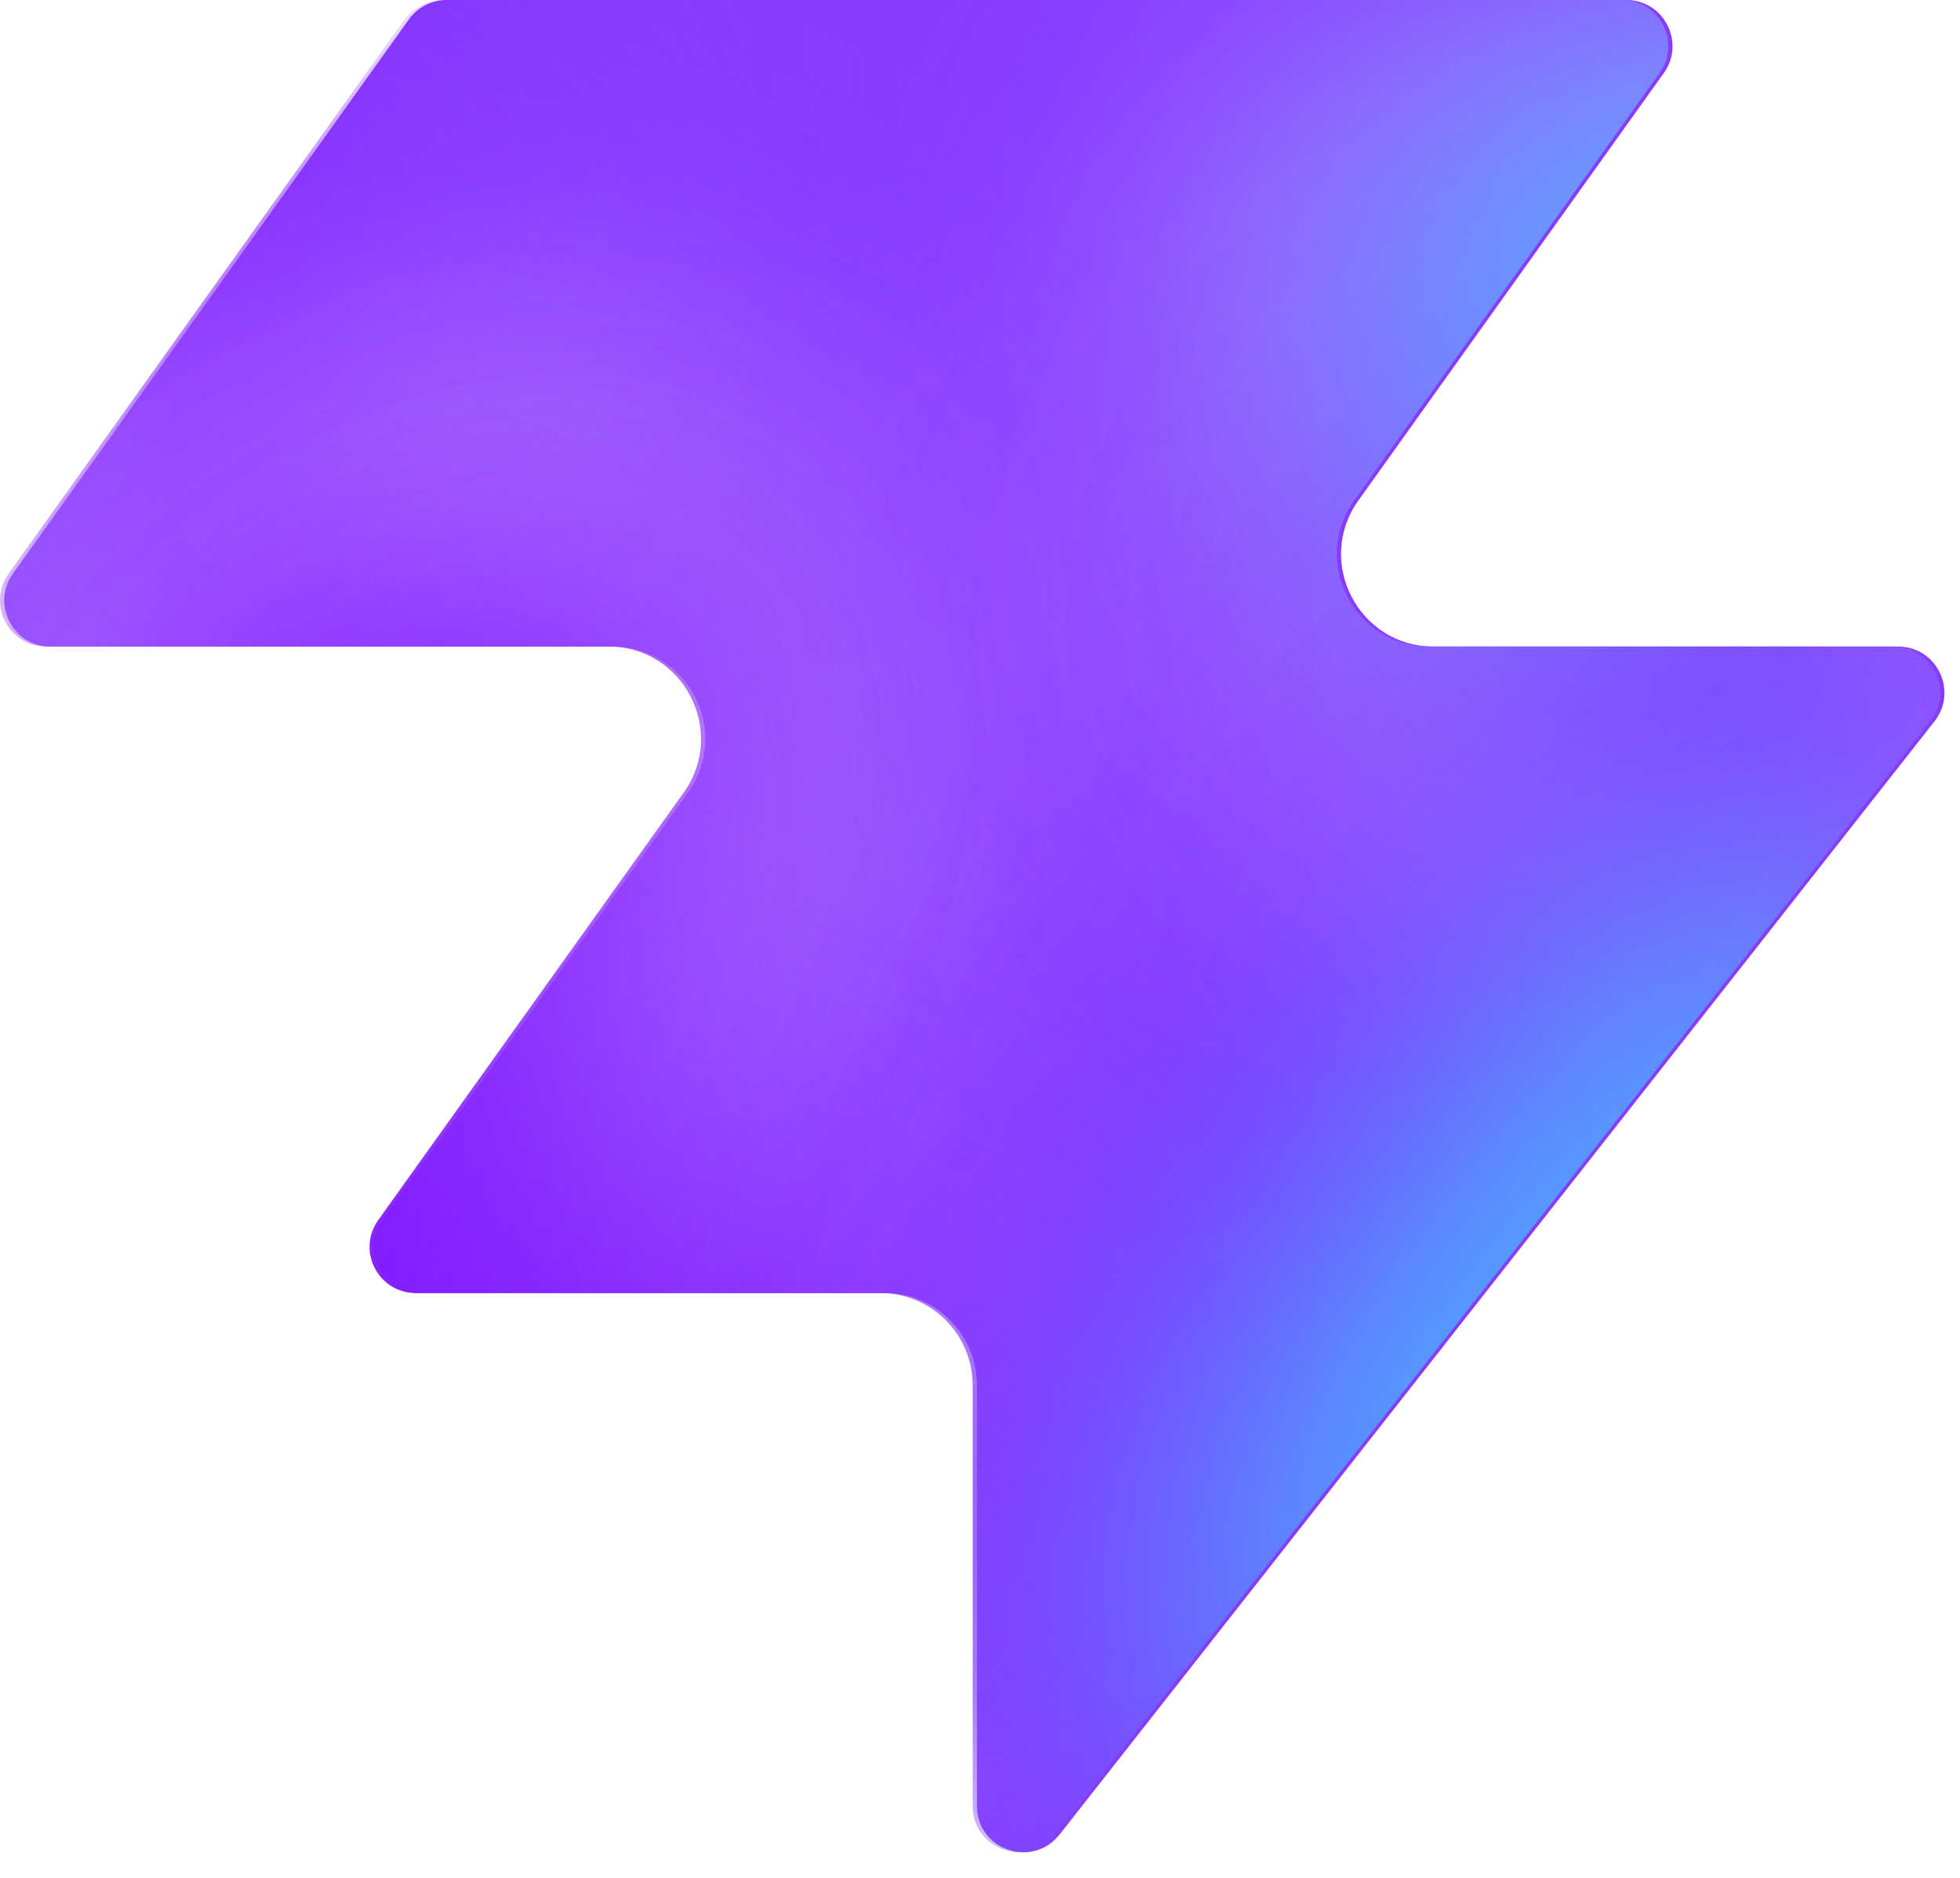
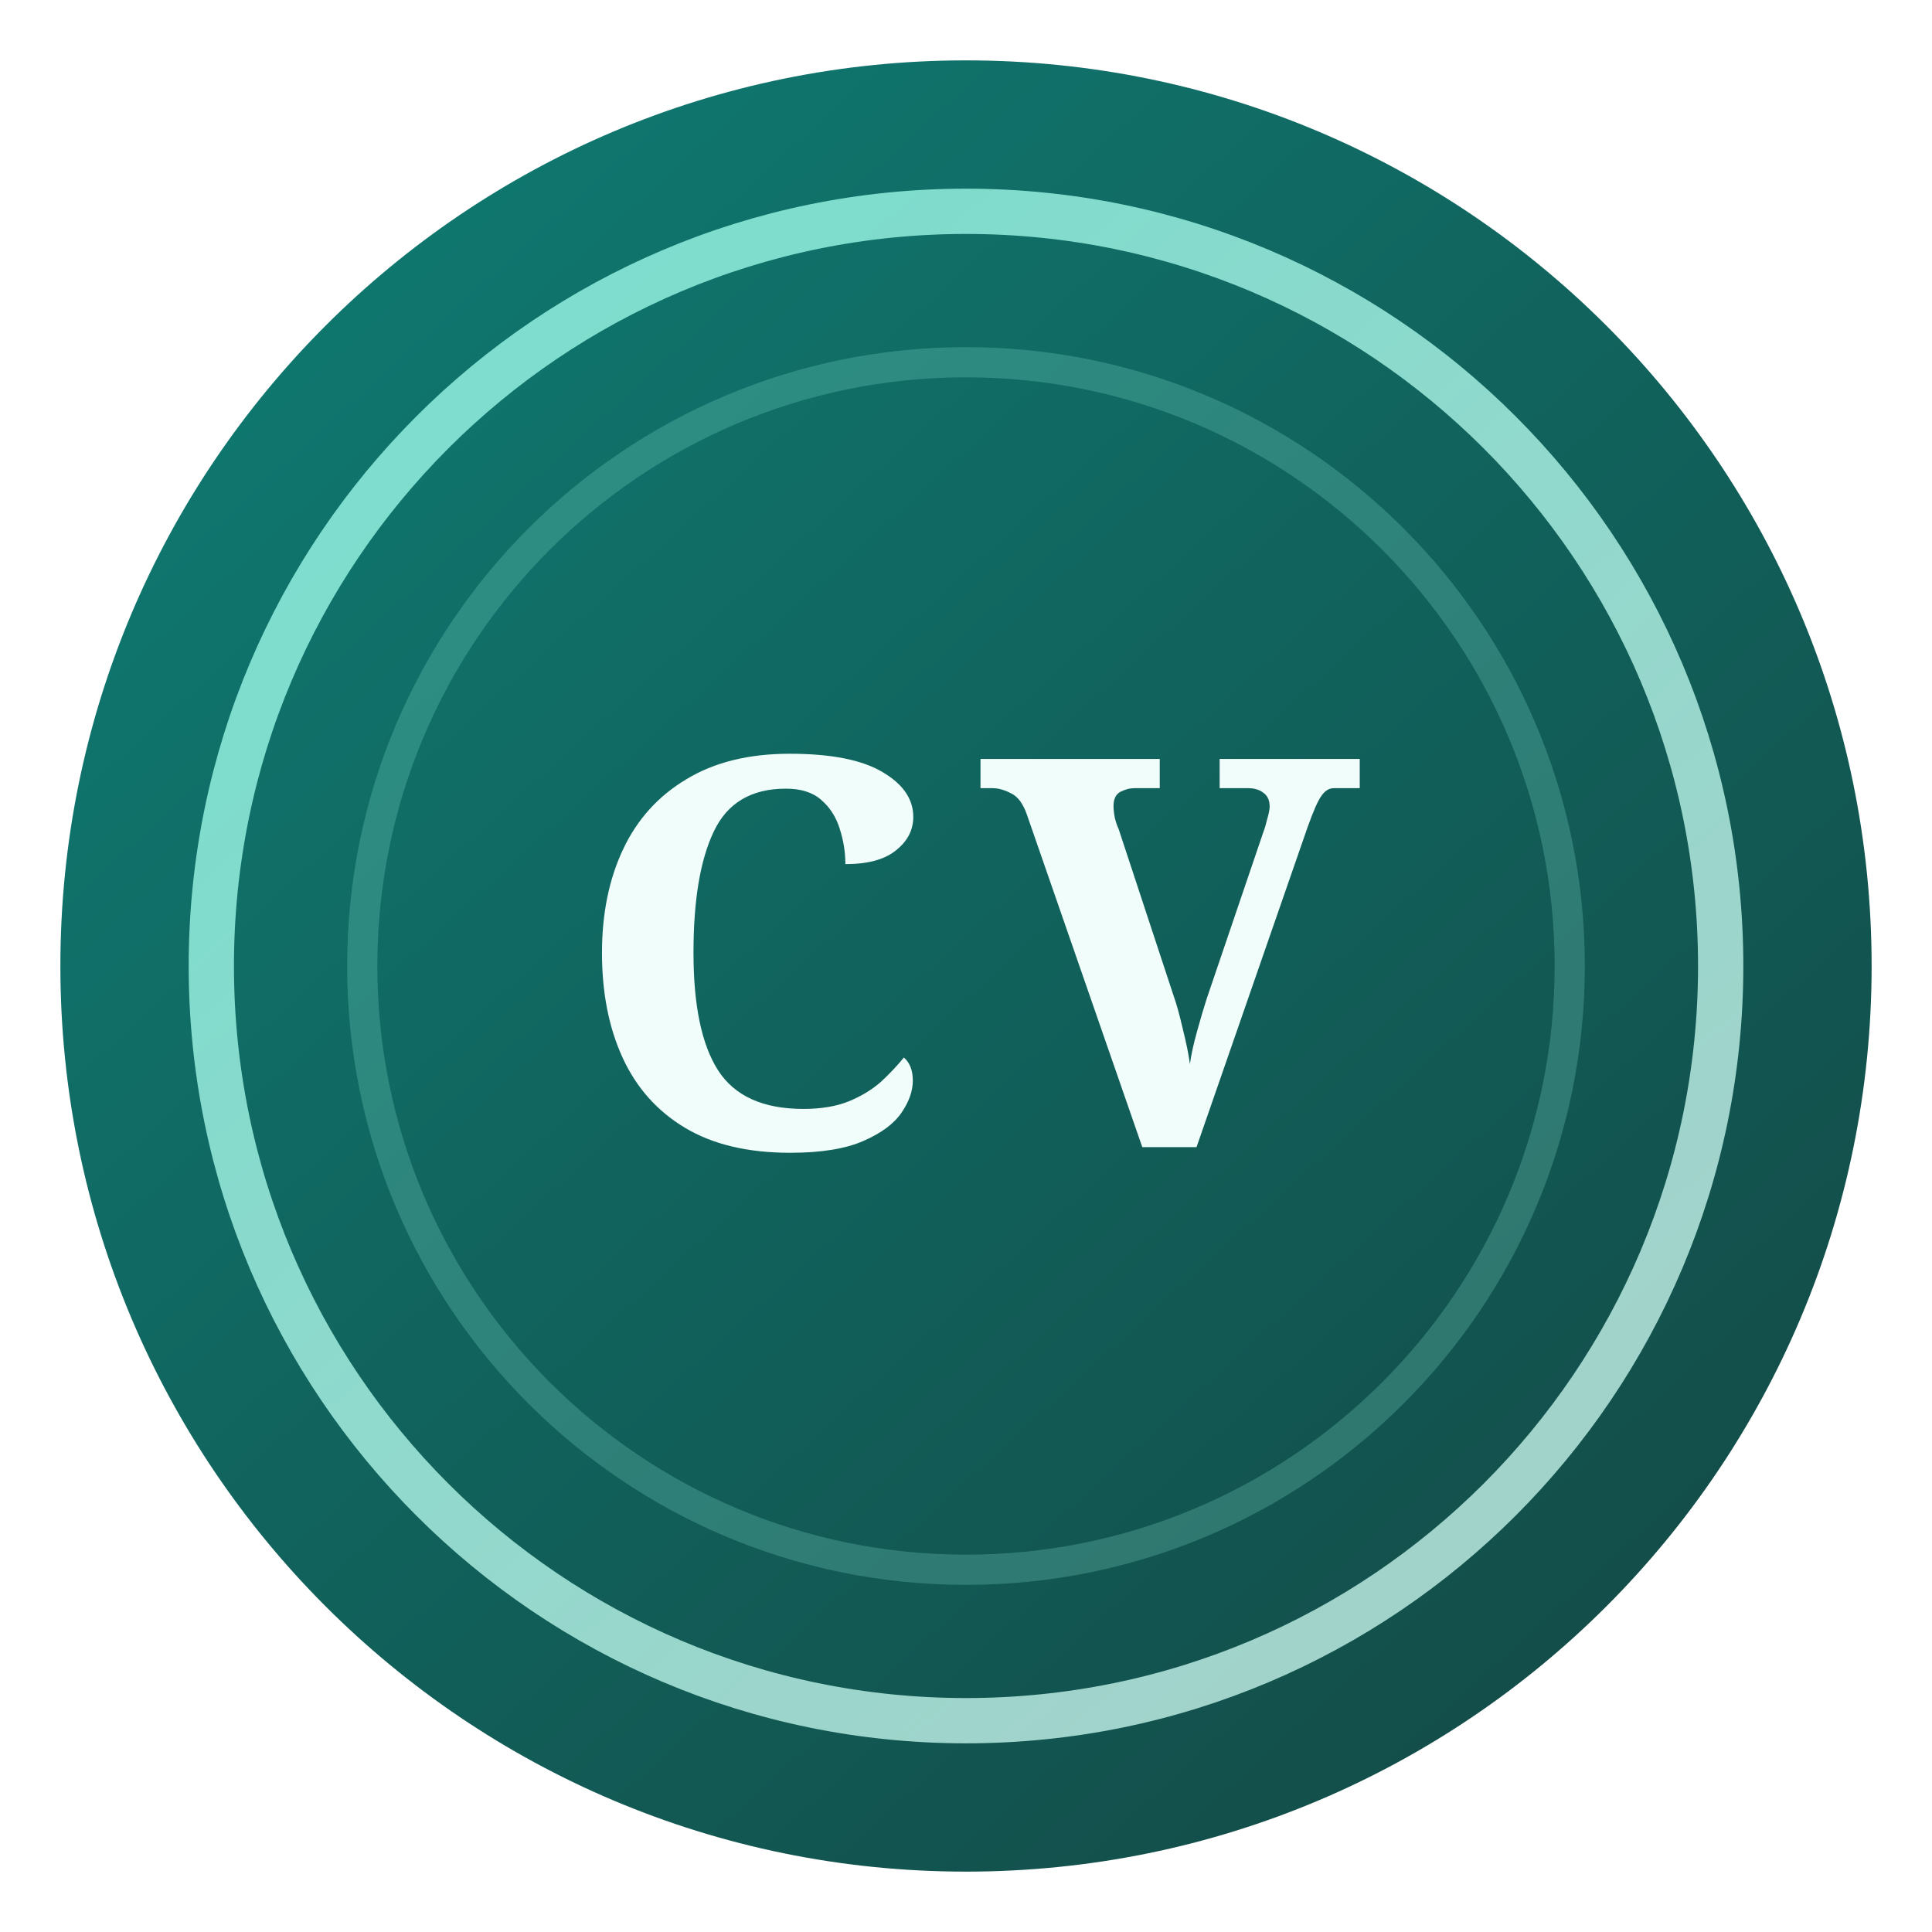
- <svg xmlns="http://www.w3.org/2000/svg" width="48" height="46" fill="none" viewBox="0 0 48 46">
-   <path fill="#863bff" d="M25.946 44.938c-.664.845-2.021.375-2.021-.698V33.937a2.26 2.26 0 0 0-2.262-2.262H10.287c-.92 0-1.456-1.04-.92-1.788l7.48-10.471c1.07-1.497 0-3.578-1.842-3.578H1.237c-.92 0-1.456-1.04-.92-1.788L10.013.474c.214-.297.556-.474.92-.474h28.894c.92 0 1.456 1.04.92 1.788l-7.48 10.471c-1.07 1.498 0 3.579 1.842 3.579h11.377c.943 0 1.473 1.088.89 1.83L25.947 44.94z" style="fill:#863bff;fill:color(display-p3 .525 .23 1);fill-opacity:1" />
-   <mask id="a" width="48" height="46" x="0" y="0" maskUnits="userSpaceOnUse" style="mask-type:alpha">
-     <path fill="#000" d="M25.842 44.938c-.664.844-2.021.375-2.021-.698V33.937a2.26 2.26 0 0 0-2.262-2.262H10.183c-.92 0-1.456-1.04-.92-1.788l7.48-10.471c1.07-1.498 0-3.579-1.842-3.579H1.133c-.92 0-1.456-1.04-.92-1.787L9.91.473c.214-.297.556-.474.92-.474h28.894c.92 0 1.456 1.04.92 1.788l-7.48 10.471c-1.07 1.498 0 3.578 1.842 3.578h11.377c.943 0 1.473 1.088.89 1.832L25.843 44.94z" style="fill:#000;fill-opacity:1" />
-   </mask>
-   <g mask="url(#a)">
-     <g filter="url(#b)">
-       <ellipse cx="5.508" cy="14.704" fill="#ede6ff" rx="5.508" ry="14.704" style="fill:#ede6ff;fill:color(display-p3 .927 .903 1);fill-opacity:1" transform="matrix(.00324 1 1 -.00324 -4.47 31.516)" />
-     </g>
-     <g filter="url(#c)">
-       <ellipse cx="10.399" cy="29.851" fill="#ede6ff" rx="10.399" ry="29.851" style="fill:#ede6ff;fill:color(display-p3 .927 .903 1);fill-opacity:1" transform="matrix(.00324 1 1 -.00324 -39.328 7.883)" />
-     </g>
-     <g filter="url(#d)">
-       <ellipse cx="5.508" cy="30.487" fill="#7e14ff" rx="5.508" ry="30.487" style="fill:#7e14ff;fill:color(display-p3 .492 .077 1);fill-opacity:1" transform="rotate(89.814 -25.913 -14.639)scale(1 -1)" />
-     </g>
-     <g filter="url(#e)">
-       <ellipse cx="5.508" cy="30.599" fill="#7e14ff" rx="5.508" ry="30.599" style="fill:#7e14ff;fill:color(display-p3 .492 .077 1);fill-opacity:1" transform="rotate(89.814 -32.644 -3.334)scale(1 -1)" />
-     </g>
-     <g filter="url(#f)">
-       <ellipse cx="5.508" cy="30.599" fill="#7e14ff" rx="5.508" ry="30.599" style="fill:#7e14ff;fill:color(display-p3 .492 .077 1);fill-opacity:1" transform="matrix(.00324 1 1 -.00324 -34.34 30.47)" />
-     </g>
-     <g filter="url(#g)">
-       <ellipse cx="14.072" cy="22.078" fill="#ede6ff" rx="14.072" ry="22.078" style="fill:#ede6ff;fill:color(display-p3 .927 .903 1);fill-opacity:1" transform="rotate(93.35 24.506 48.493)scale(-1 1)" />
-     </g>
-     <g filter="url(#h)">
-       <ellipse cx="3.47" cy="21.501" fill="#7e14ff" rx="3.47" ry="21.501" style="fill:#7e14ff;fill:color(display-p3 .492 .077 1);fill-opacity:1" transform="rotate(89.009 28.708 47.59)scale(-1 1)" />
-     </g>
-     <g filter="url(#i)">
-       <ellipse cx="3.47" cy="21.501" fill="#7e14ff" rx="3.47" ry="21.501" style="fill:#7e14ff;fill:color(display-p3 .492 .077 1);fill-opacity:1" transform="rotate(89.009 28.708 47.59)scale(-1 1)" />
-     </g>
-     <g filter="url(#j)">
-       <ellipse cx=".387" cy="8.972" fill="#7e14ff" rx="4.407" ry="29.108" style="fill:#7e14ff;fill:color(display-p3 .492 .077 1);fill-opacity:1" transform="rotate(39.51 .387 8.972)" />
-     </g>
-     <g filter="url(#k)">
-       <ellipse cx="47.523" cy="-6.092" fill="#7e14ff" rx="4.407" ry="29.108" style="fill:#7e14ff;fill:color(display-p3 .492 .077 1);fill-opacity:1" transform="rotate(37.892 47.523 -6.092)" />
-     </g>
-     <g filter="url(#l)">
-       <ellipse cx="41.412" cy="6.333" fill="#47bfff" rx="5.971" ry="9.665" style="fill:#47bfff;fill:color(display-p3 .28 .748 1);fill-opacity:1" transform="rotate(37.892 41.412 6.333)" />
-     </g>
-     <g filter="url(#m)">
-       <ellipse cx="-1.879" cy="38.332" fill="#7e14ff" rx="4.407" ry="29.108" style="fill:#7e14ff;fill:color(display-p3 .492 .077 1);fill-opacity:1" transform="rotate(37.892 -1.88 38.332)" />
-     </g>
-     <g filter="url(#n)">
-       <ellipse cx="-1.879" cy="38.332" fill="#7e14ff" rx="4.407" ry="29.108" style="fill:#7e14ff;fill:color(display-p3 .492 .077 1);fill-opacity:1" transform="rotate(37.892 -1.88 38.332)" />
-     </g>
-     <g filter="url(#o)">
-       <ellipse cx="35.651" cy="29.907" fill="#7e14ff" rx="4.407" ry="29.108" style="fill:#7e14ff;fill:color(display-p3 .492 .077 1);fill-opacity:1" transform="rotate(37.892 35.651 29.907)" />
-     </g>
-     <g filter="url(#p)">
-       <ellipse cx="38.418" cy="32.4" fill="#47bfff" rx="5.971" ry="15.297" style="fill:#47bfff;fill:color(display-p3 .28 .748 1);fill-opacity:1" transform="rotate(37.892 38.418 32.4)" />
-     </g>
-   </g>
+ <svg xmlns="http://www.w3.org/2000/svg" viewBox="0 0 64 64" fill="none" role="img" aria-label="Carolina Valenzuela favicon">
  <defs>
-     <filter id="b" width="60.045" height="41.654" x="-19.77" y="16.149" color-interpolation-filters="sRGB" filterUnits="userSpaceOnUse">
-       <feFlood flood-opacity="0" result="BackgroundImageFix" />
-       <feBlend in="SourceGraphic" in2="BackgroundImageFix" result="shape" />
-       <feGaussianBlur result="effect1_foregroundBlur_2002_17158" stdDeviation="7.659" />
-     </filter>
-     <filter id="c" width="90.34" height="51.437" x="-54.613" y="-7.533" color-interpolation-filters="sRGB" filterUnits="userSpaceOnUse">
-       <feFlood flood-opacity="0" result="BackgroundImageFix" />
-       <feBlend in="SourceGraphic" in2="BackgroundImageFix" result="shape" />
-       <feGaussianBlur result="effect1_foregroundBlur_2002_17158" stdDeviation="7.659" />
-     </filter>
-     <filter id="d" width="79.355" height="29.4" x="-49.64" y="2.03" color-interpolation-filters="sRGB" filterUnits="userSpaceOnUse">
-       <feFlood flood-opacity="0" result="BackgroundImageFix" />
-       <feBlend in="SourceGraphic" in2="BackgroundImageFix" result="shape" />
-       <feGaussianBlur result="effect1_foregroundBlur_2002_17158" stdDeviation="4.596" />
-     </filter>
-     <filter id="e" width="79.579" height="29.4" x="-45.045" y="20.029" color-interpolation-filters="sRGB" filterUnits="userSpaceOnUse">
-       <feFlood flood-opacity="0" result="BackgroundImageFix" />
-       <feBlend in="SourceGraphic" in2="BackgroundImageFix" result="shape" />
-       <feGaussianBlur result="effect1_foregroundBlur_2002_17158" stdDeviation="4.596" />
-     </filter>
-     <filter id="f" width="79.579" height="29.4" x="-43.513" y="21.178" color-interpolation-filters="sRGB" filterUnits="userSpaceOnUse">
-       <feFlood flood-opacity="0" result="BackgroundImageFix" />
-       <feBlend in="SourceGraphic" in2="BackgroundImageFix" result="shape" />
-       <feGaussianBlur result="effect1_foregroundBlur_2002_17158" stdDeviation="4.596" />
-     </filter>
-     <filter id="g" width="74.749" height="58.852" x="15.756" y="-17.901" color-interpolation-filters="sRGB" filterUnits="userSpaceOnUse">
-       <feFlood flood-opacity="0" result="BackgroundImageFix" />
-       <feBlend in="SourceGraphic" in2="BackgroundImageFix" result="shape" />
-       <feGaussianBlur result="effect1_foregroundBlur_2002_17158" stdDeviation="7.659" />
-     </filter>
-     <filter id="h" width="61.377" height="25.362" x="23.548" y="2.284" color-interpolation-filters="sRGB" filterUnits="userSpaceOnUse">
-       <feFlood flood-opacity="0" result="BackgroundImageFix" />
-       <feBlend in="SourceGraphic" in2="BackgroundImageFix" result="shape" />
-       <feGaussianBlur result="effect1_foregroundBlur_2002_17158" stdDeviation="4.596" />
-     </filter>
-     <filter id="i" width="61.377" height="25.362" x="23.548" y="2.284" color-interpolation-filters="sRGB" filterUnits="userSpaceOnUse">
-       <feFlood flood-opacity="0" result="BackgroundImageFix" />
-       <feBlend in="SourceGraphic" in2="BackgroundImageFix" result="shape" />
-       <feGaussianBlur result="effect1_foregroundBlur_2002_17158" stdDeviation="4.596" />
-     </filter>
-     <filter id="j" width="56.045" height="63.649" x="-27.636" y="-22.853" color-interpolation-filters="sRGB" filterUnits="userSpaceOnUse">
-       <feFlood flood-opacity="0" result="BackgroundImageFix" />
-       <feBlend in="SourceGraphic" in2="BackgroundImageFix" result="shape" />
-       <feGaussianBlur result="effect1_foregroundBlur_2002_17158" stdDeviation="4.596" />
-     </filter>
-     <filter id="k" width="54.814" height="64.646" x="20.116" y="-38.415" color-interpolation-filters="sRGB" filterUnits="userSpaceOnUse">
-       <feFlood flood-opacity="0" result="BackgroundImageFix" />
-       <feBlend in="SourceGraphic" in2="BackgroundImageFix" result="shape" />
-       <feGaussianBlur result="effect1_foregroundBlur_2002_17158" stdDeviation="4.596" />
-     </filter>
-     <filter id="l" width="33.541" height="35.313" x="24.641" y="-11.323" color-interpolation-filters="sRGB" filterUnits="userSpaceOnUse">
-       <feFlood flood-opacity="0" result="BackgroundImageFix" />
-       <feBlend in="SourceGraphic" in2="BackgroundImageFix" result="shape" />
-       <feGaussianBlur result="effect1_foregroundBlur_2002_17158" stdDeviation="4.596" />
-     </filter>
-     <filter id="m" width="54.814" height="64.646" x="-29.286" y="6.009" color-interpolation-filters="sRGB" filterUnits="userSpaceOnUse">
-       <feFlood flood-opacity="0" result="BackgroundImageFix" />
-       <feBlend in="SourceGraphic" in2="BackgroundImageFix" result="shape" />
-       <feGaussianBlur result="effect1_foregroundBlur_2002_17158" stdDeviation="4.596" />
-     </filter>
-     <filter id="n" width="54.814" height="64.646" x="-29.286" y="6.009" color-interpolation-filters="sRGB" filterUnits="userSpaceOnUse">
-       <feFlood flood-opacity="0" result="BackgroundImageFix" />
-       <feBlend in="SourceGraphic" in2="BackgroundImageFix" result="shape" />
-       <feGaussianBlur result="effect1_foregroundBlur_2002_17158" stdDeviation="4.596" />
-     </filter>
-     <filter id="o" width="54.814" height="64.646" x="8.244" y="-2.416" color-interpolation-filters="sRGB" filterUnits="userSpaceOnUse">
-       <feFlood flood-opacity="0" result="BackgroundImageFix" />
-       <feBlend in="SourceGraphic" in2="BackgroundImageFix" result="shape" />
-       <feGaussianBlur result="effect1_foregroundBlur_2002_17158" stdDeviation="4.596" />
-     </filter>
-     <filter id="p" width="39.409" height="43.623" x="18.713" y="10.588" color-interpolation-filters="sRGB" filterUnits="userSpaceOnUse">
-       <feFlood flood-opacity="0" result="BackgroundImageFix" />
-       <feBlend in="SourceGraphic" in2="BackgroundImageFix" result="shape" />
-       <feGaussianBlur result="effect1_foregroundBlur_2002_17158" stdDeviation="4.596" />
-     </filter>
+     <linearGradient id="bg" x1="12" y1="10" x2="52" y2="54" gradientUnits="userSpaceOnUse">
+       <stop stop-color="#0f766e" />
+       <stop offset="1" stop-color="#134e4a" />
+     </linearGradient>
+     <linearGradient id="ring" x1="18" y1="16" x2="46" y2="48" gradientUnits="userSpaceOnUse">
+       <stop stop-color="#99f6e4" stop-opacity=".95" />
+       <stop offset="1" stop-color="#ccfbf1" stop-opacity=".9" />
+     </linearGradient>
  </defs>
+   <circle cx="32" cy="32" r="30" fill="url(#bg)" />
+   <circle cx="32" cy="32" r="25" stroke="url(#ring)" stroke-width="1.5" opacity=".85" />
+   <circle cx="32" cy="32" r="20" fill="none" stroke="#99f6e4" stroke-opacity=".22" stroke-width="1" />
+   <text x="32" y="38" text-anchor="middle" font-family="ui-serif, Georgia, serif" font-size="18" font-weight="700" letter-spacing="1.5" fill="#f0fdfa">
+     CV
+   </text>
</svg>
